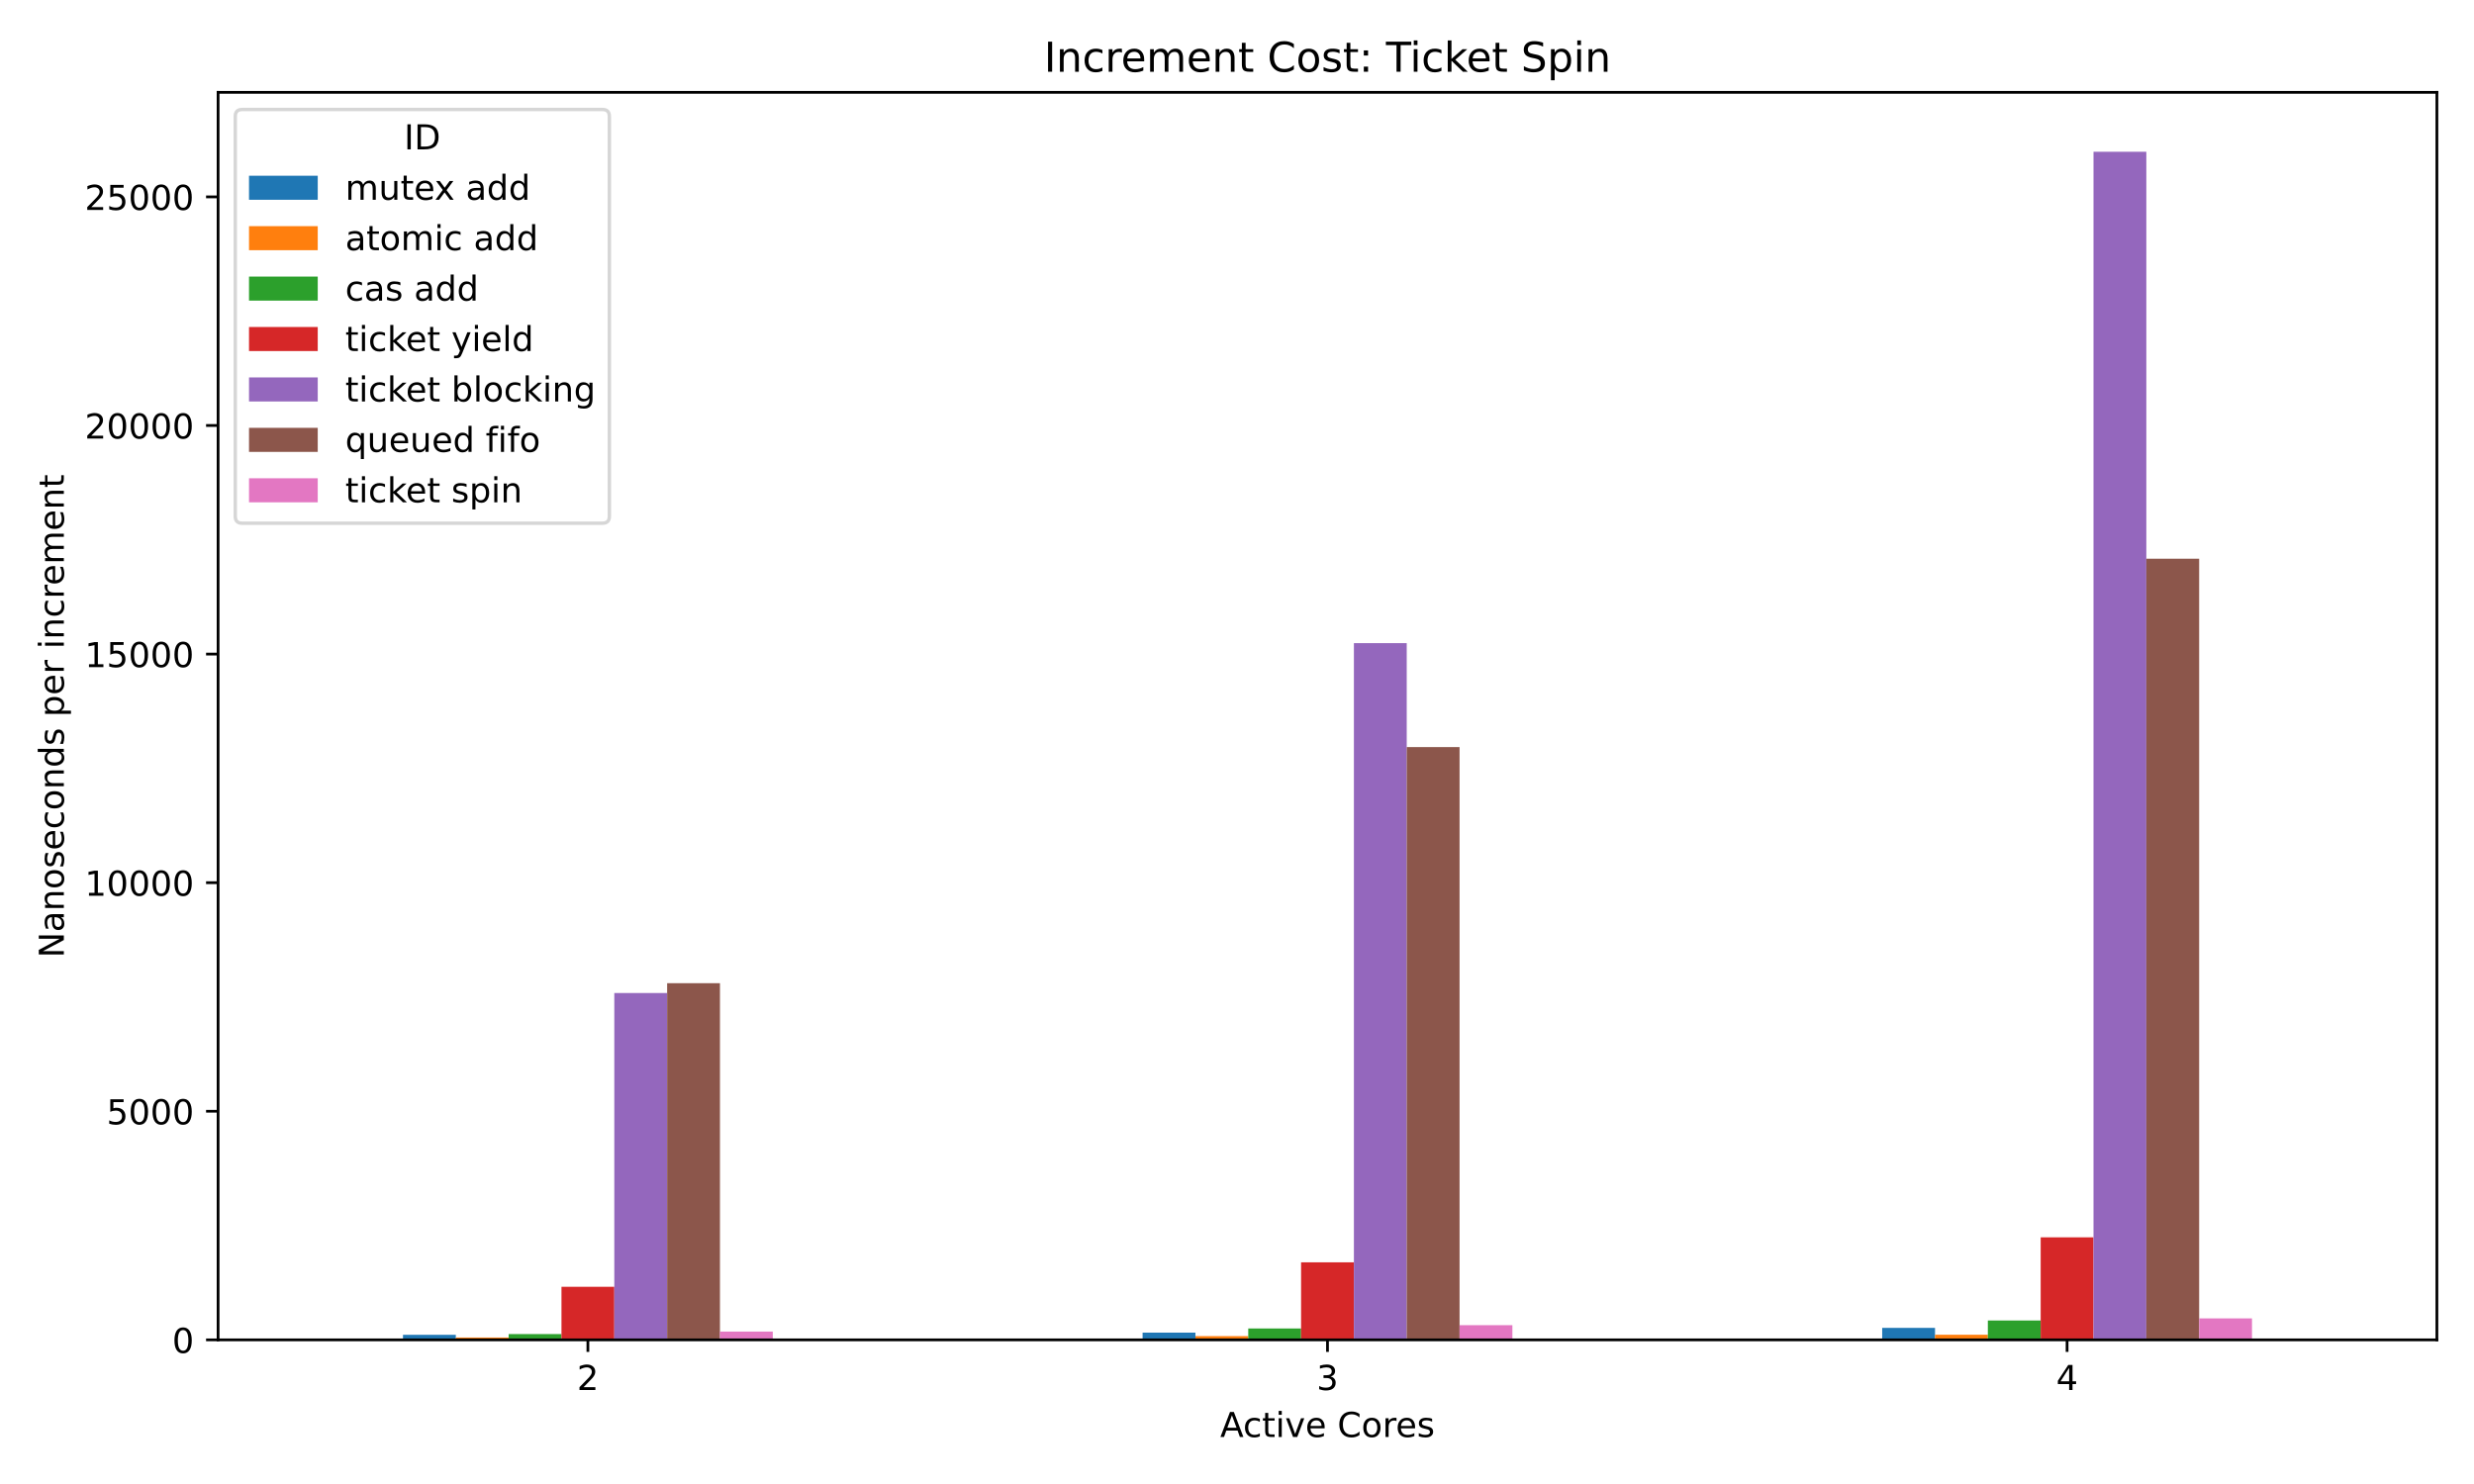
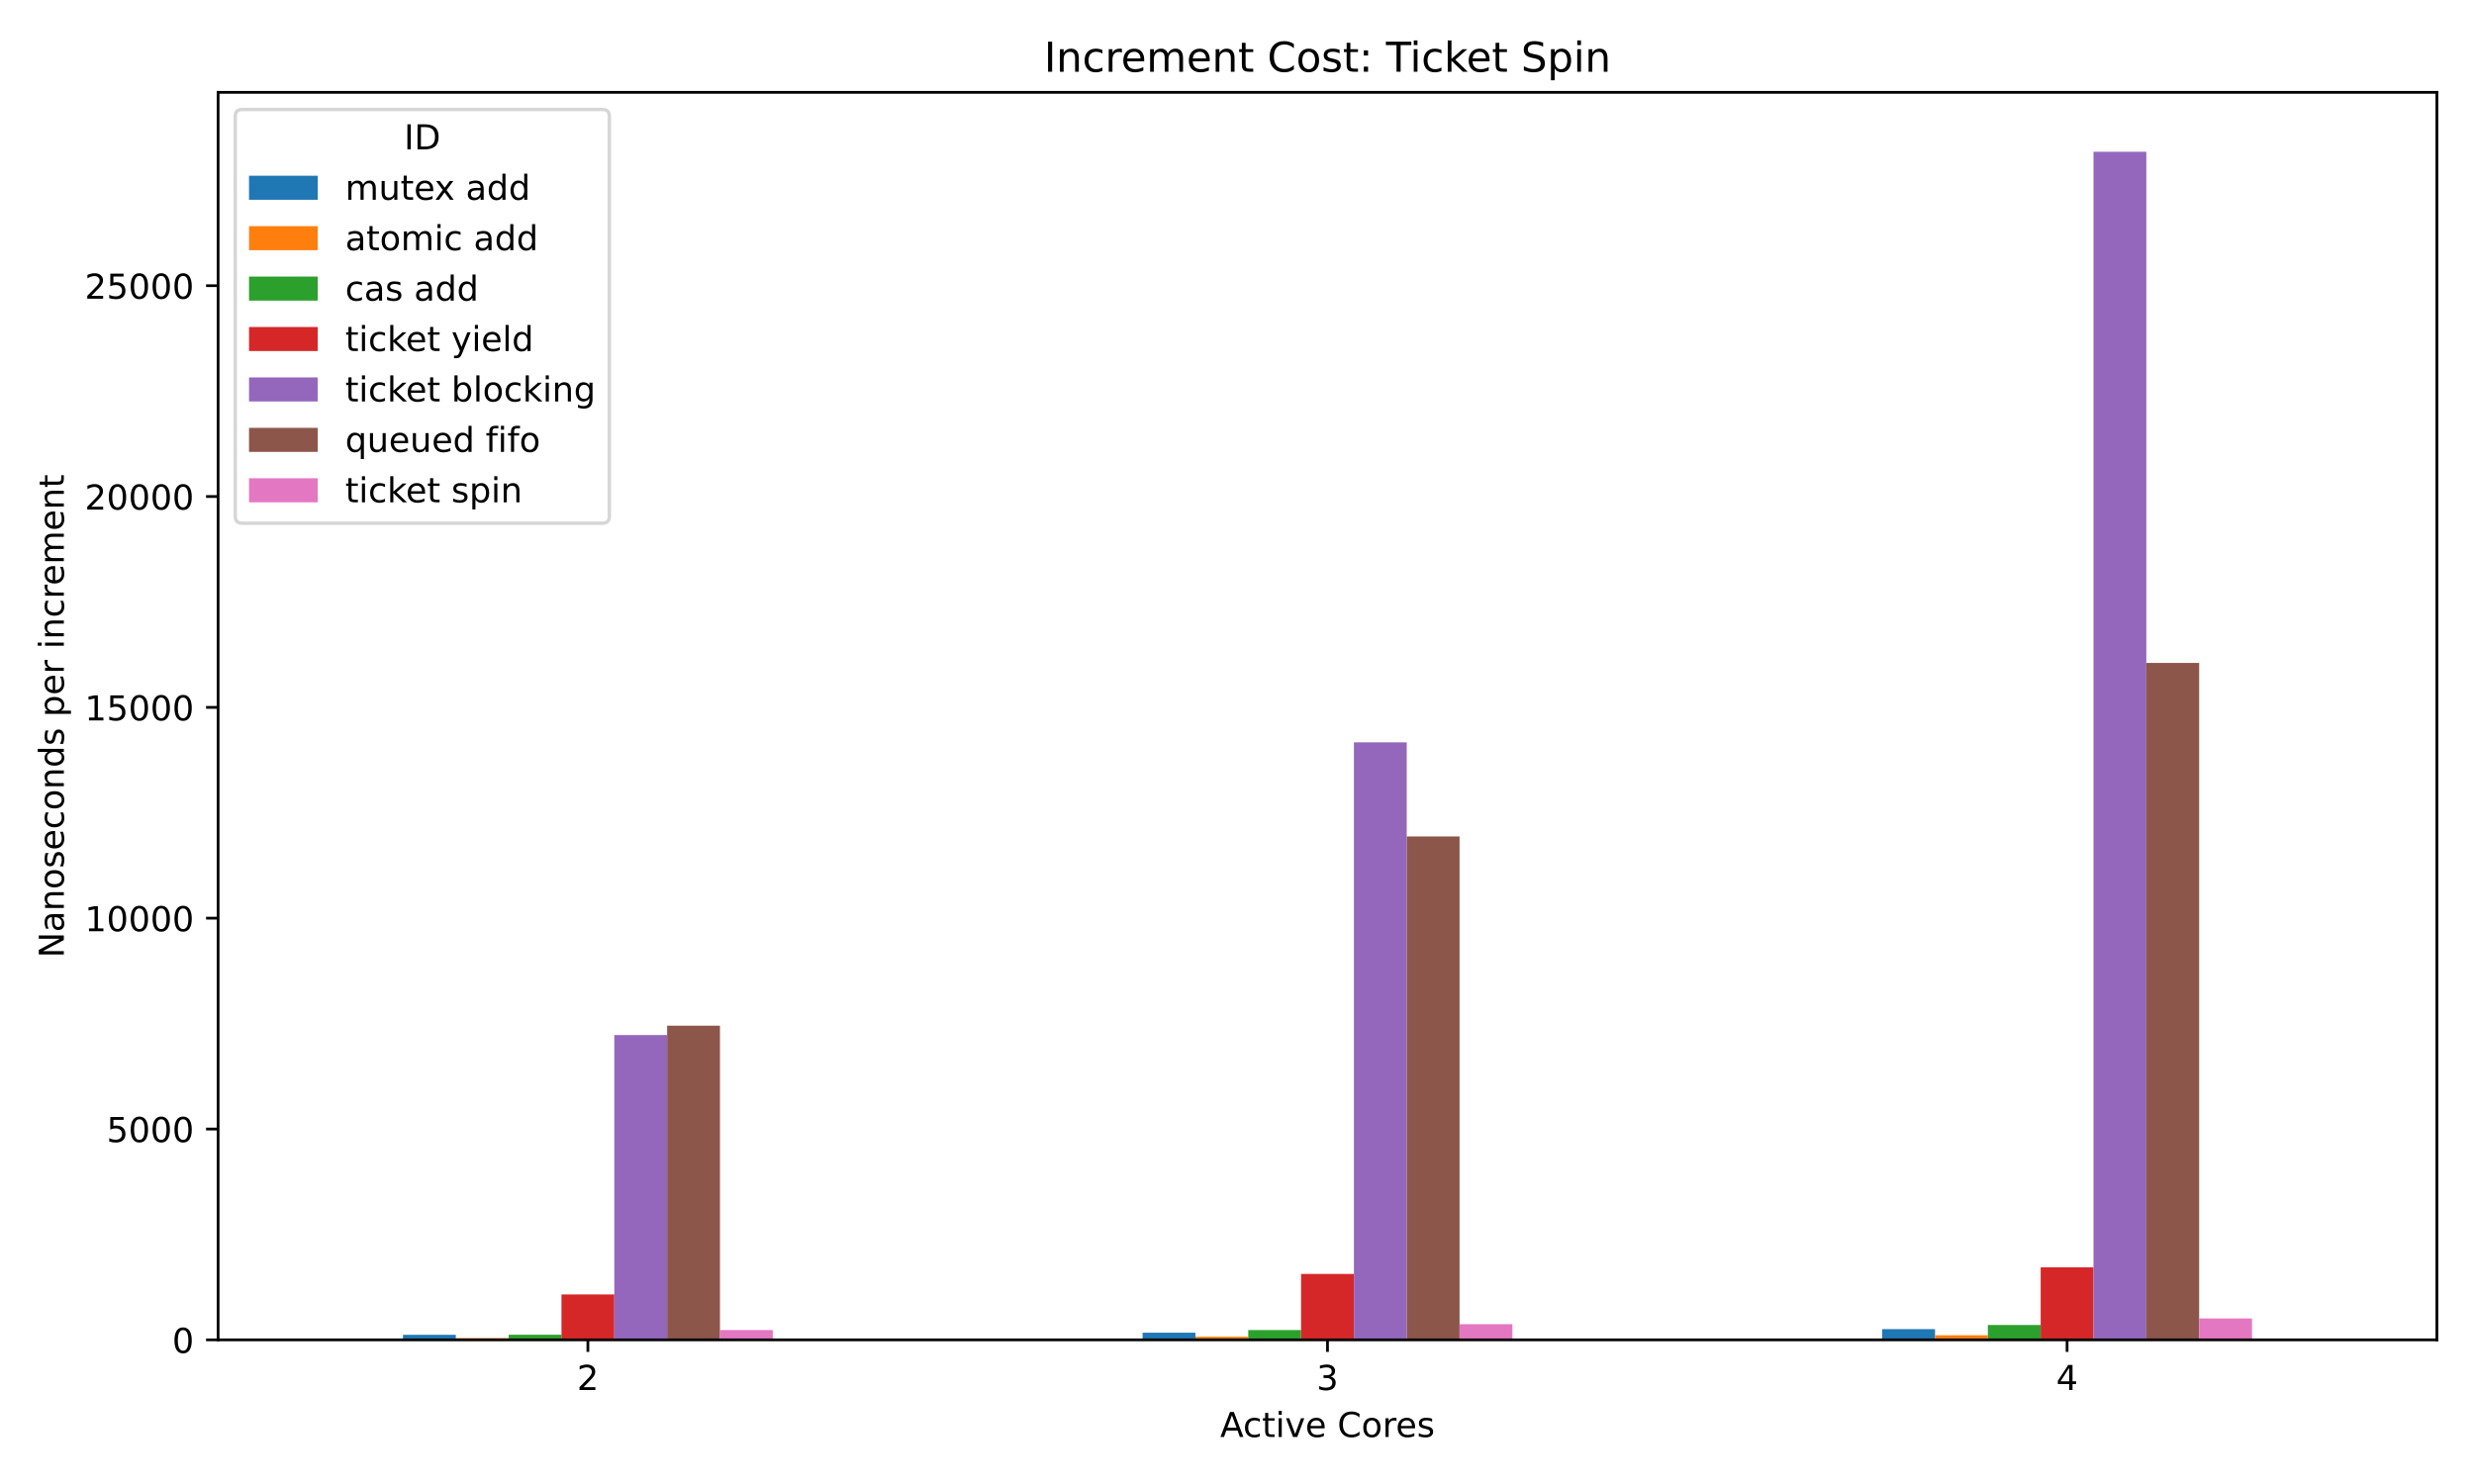
<svg xmlns="http://www.w3.org/2000/svg" xmlns:xlink="http://www.w3.org/1999/xlink" height="432pt" version="1.1" viewBox="0 0 720 432" width="720pt">
  <defs>
    <style type="text/css">
*{stroke-linecap:butt;stroke-linejoin:round;}
  </style>
  </defs>
  <g id="figure_1">
    <g id="patch_1">
      <path d="M 0 432  L 720 432  L 720 0  L 0 0  z " style="fill:#ffffff;" />
    </g>
    <g id="axes_1">
      <g id="patch_2">
        <path d="M 63.47 390.04  L 709.2 390.04  L 709.2 26.88  L 63.47 26.88  z " style="fill:#ffffff;" />
      </g>
      <g id="patch_3">
-         <path clip-path="url(#p05a8ab31e3)" d="M 117.281 390.04  L 132.655 390.04  L 132.655 388.56  L 117.281 388.56  z " style="fill:#1f77b4;" />
+         <path clip-path="url(#p05a8ab31e3)" d="M 117.281 390.04  L 132.655 390.04  L 132.655 388.572  L 117.281 388.572  z " style="fill:#1f77b4;" />
      </g>
      <g id="patch_4">
-         <path clip-path="url(#p05a8ab31e3)" d="M 332.524 390.04  L 347.899 390.04  L 347.899 387.942  L 332.524 387.942  z " style="fill:#1f77b4;" />
+         <path clip-path="url(#p05a8ab31e3)" d="M 332.524 390.04  L 347.899 390.04  L 347.899 387.954  L 332.524 387.954  z " style="fill:#1f77b4;" />
      </g>
      <g id="patch_5">
-         <path clip-path="url(#p05a8ab31e3)" d="M 547.768 390.04  L 563.142 390.04  L 563.142 386.562  L 547.768 386.562  z " style="fill:#1f77b4;" />
+         <path clip-path="url(#p05a8ab31e3)" d="M 547.768 390.04  L 563.142 390.04  L 563.142 386.923  L 547.768 386.923  z " style="fill:#1f77b4;" />
      </g>
      <g id="patch_6">
-         <path clip-path="url(#p05a8ab31e3)" d="M 132.655 390.04  L 148.03 390.04  L 148.03 389.363  L 132.655 389.363  z " style="fill:#ff7f0e;" />
+         <path clip-path="url(#p05a8ab31e3)" d="M 132.655 390.04  L 148.03 390.04  L 148.03 389.523  L 132.655 389.523  z " style="fill:#ff7f0e;" />
      </g>
      <g id="patch_7">
-         <path clip-path="url(#p05a8ab31e3)" d="M 347.899 390.04  L 363.273 390.04  L 363.273 388.957  L 347.899 388.957  z " style="fill:#ff7f0e;" />
+         <path clip-path="url(#p05a8ab31e3)" d="M 347.899 390.04  L 363.273 390.04  L 363.273 389.124  L 347.899 389.124  z " style="fill:#ff7f0e;" />
      </g>
      <g id="patch_8">
-         <path clip-path="url(#p05a8ab31e3)" d="M 563.142 390.04  L 578.517 390.04  L 578.517 388.551  L 563.142 388.551  z " style="fill:#ff7f0e;" />
+         <path clip-path="url(#p05a8ab31e3)" d="M 563.142 390.04  L 578.517 390.04  L 578.517 388.704  L 563.142 388.704  z " style="fill:#ff7f0e;" />
      </g>
      <g id="patch_9">
-         <path clip-path="url(#p05a8ab31e3)" d="M 148.03 390.04  L 163.404 390.04  L 163.404 388.366  L 148.03 388.366  z " style="fill:#2ca02c;" />
+         <path clip-path="url(#p05a8ab31e3)" d="M 148.03 390.04  L 163.404 390.04  L 163.404 388.55  L 148.03 388.55  z " style="fill:#2ca02c;" />
      </g>
      <g id="patch_10">
-         <path clip-path="url(#p05a8ab31e3)" d="M 363.273 390.04  L 378.648 390.04  L 378.648 386.733  L 363.273 386.733  z " style="fill:#2ca02c;" />
+         <path clip-path="url(#p05a8ab31e3)" d="M 363.273 390.04  L 378.648 390.04  L 378.648 387.182  L 363.273 387.182  z " style="fill:#2ca02c;" />
      </g>
      <g id="patch_11">
-         <path clip-path="url(#p05a8ab31e3)" d="M 578.517 390.04  L 593.891 390.04  L 593.891 384.41  L 578.517 384.41  z " style="fill:#2ca02c;" />
+         <path clip-path="url(#p05a8ab31e3)" d="M 578.517 390.04  L 593.891 390.04  L 593.891 385.709  L 578.517 385.709  z " style="fill:#2ca02c;" />
      </g>
      <g id="patch_12">
-         <path clip-path="url(#p05a8ab31e3)" d="M 163.404 390.04  L 178.779 390.04  L 178.779 374.593  L 163.404 374.593  z " style="fill:#d62728;" />
+         <path clip-path="url(#p05a8ab31e3)" d="M 163.404 390.04  L 178.779 390.04  L 178.779 376.82  L 163.404 376.82  z " style="fill:#d62728;" />
      </g>
      <g id="patch_13">
-         <path clip-path="url(#p05a8ab31e3)" d="M 378.648 390.04  L 394.022 390.04  L 394.022 367.468  L 378.648 367.468  z " style="fill:#d62728;" />
+         <path clip-path="url(#p05a8ab31e3)" d="M 378.648 390.04  L 394.022 390.04  L 394.022 370.85  L 378.648 370.85  z " style="fill:#d62728;" />
      </g>
      <g id="patch_14">
-         <path clip-path="url(#p05a8ab31e3)" d="M 593.891 390.04  L 609.266 390.04  L 609.266 360.201  L 593.891 360.201  z " style="fill:#d62728;" />
+         <path clip-path="url(#p05a8ab31e3)" d="M 593.891 390.04  L 609.266 390.04  L 609.266 368.923  L 593.891 368.923  z " style="fill:#d62728;" />
      </g>
      <g id="patch_15">
-         <path clip-path="url(#p05a8ab31e3)" d="M 178.779 390.04  L 194.153 390.04  L 194.153 289.07  L 178.779 289.07  z " style="fill:#9467bd;" />
+         <path clip-path="url(#p05a8ab31e3)" d="M 178.779 390.04  L 194.153 390.04  L 194.153 301.296  L 178.779 301.296  z " style="fill:#9467bd;" />
      </g>
      <g id="patch_16">
-         <path clip-path="url(#p05a8ab31e3)" d="M 394.022 390.04  L 409.397 390.04  L 409.397 187.228  L 394.022 187.228  z " style="fill:#9467bd;" />
+         <path clip-path="url(#p05a8ab31e3)" d="M 394.022 390.04  L 409.397 390.04  L 409.397 216.087  L 394.022 216.087  z " style="fill:#9467bd;" />
      </g>
      <g id="patch_17">
        <path clip-path="url(#p05a8ab31e3)" d="M 609.266 390.04  L 624.64 390.04  L 624.64 44.173  L 609.266 44.173  z " style="fill:#9467bd;" />
      </g>
      <g id="patch_18">
-         <path clip-path="url(#p05a8ab31e3)" d="M 194.153 390.04  L 209.528 390.04  L 209.528 286.213  L 194.153 286.213  z " style="fill:#8c564b;" />
+         <path clip-path="url(#p05a8ab31e3)" d="M 194.153 390.04  L 209.528 390.04  L 209.528 298.589  L 194.153 298.589  z " style="fill:#8c564b;" />
      </g>
      <g id="patch_19">
-         <path clip-path="url(#p05a8ab31e3)" d="M 409.397 390.04  L 424.771 390.04  L 424.771 217.477  L 409.397 217.477  z " style="fill:#8c564b;" />
+         <path clip-path="url(#p05a8ab31e3)" d="M 409.397 390.04  L 424.771 390.04  L 424.771 243.493  L 409.397 243.493  z " style="fill:#8c564b;" />
      </g>
      <g id="patch_20">
-         <path clip-path="url(#p05a8ab31e3)" d="M 624.64 390.04  L 640.015 390.04  L 640.015 162.636  L 624.64 162.636  z " style="fill:#8c564b;" />
+         <path clip-path="url(#p05a8ab31e3)" d="M 624.64 390.04  L 640.015 390.04  L 640.015 192.976  L 624.64 192.976  z " style="fill:#8c564b;" />
      </g>
      <g id="patch_21">
-         <path clip-path="url(#p05a8ab31e3)" d="M 209.528 390.04  L 224.903 390.04  L 224.903 387.62  L 209.528 387.62  z " style="fill:#e377c2;" />
+         <path clip-path="url(#p05a8ab31e3)" d="M 209.528 390.04  L 224.903 390.04  L 224.903 387.188  L 209.528 387.188  z " style="fill:#e377c2;" />
      </g>
      <g id="patch_22">
-         <path clip-path="url(#p05a8ab31e3)" d="M 424.771 390.04  L 440.146 390.04  L 440.146 385.76  L 424.771 385.76  z " style="fill:#e377c2;" />
+         <path clip-path="url(#p05a8ab31e3)" d="M 424.771 390.04  L 440.146 390.04  L 440.146 385.47  L 424.771 385.47  z " style="fill:#e377c2;" />
      </g>
      <g id="patch_23">
-         <path clip-path="url(#p05a8ab31e3)" d="M 640.015 390.04  L 655.389 390.04  L 655.389 383.797  L 640.015 383.797  z " style="fill:#e377c2;" />
+         <path clip-path="url(#p05a8ab31e3)" d="M 640.015 390.04  L 655.389 390.04  L 655.389 383.817  L 640.015 383.817  z " style="fill:#e377c2;" />
      </g>
      <g id="matplotlib.axis_1">
        <g id="xtick_1">
          <g id="line2d_1">
            <defs>
              <path d="M 0 0  L 0 3.5  " id="mfc518bbc66" style="stroke:#000000;stroke-width:0.8;" />
            </defs>
            <g>
              <use style="stroke:#000000;stroke-width:0.8;" x="171.092" xlink:href="#mfc518bbc66" y="390.04" />
            </g>
          </g>
          <g id="text_1">
            <defs>
              <path d="M 19.188 8.297  L 53.609 8.297  L 53.609 0  L 7.328 0  L 7.328 8.297  Q 12.938 14.109 22.625 23.891  Q 32.328 33.688 34.812 36.531  Q 39.547 41.844 41.422 45.531  Q 43.312 49.219 43.312 52.781  Q 43.312 58.594 39.234 62.25  Q 35.156 65.922 28.609 65.922  Q 23.969 65.922 18.812 64.312  Q 13.672 62.703 7.812 59.422  L 7.812 69.391  Q 13.766 71.781 18.938 73  Q 24.125 74.219 28.422 74.219  Q 39.75 74.219 46.484 68.547  Q 53.219 62.891 53.219 53.422  Q 53.219 48.922 51.531 44.891  Q 49.859 40.875 45.406 35.406  Q 44.188 33.984 37.641 27.219  Q 31.109 20.453 19.188 8.297  z " id="DejaVuSans-50" />
            </defs>
            <g transform="translate(167.9104 404.6384)scale(0.1 -0.1)">
              <use xlink:href="#DejaVuSans-50" />
            </g>
          </g>
        </g>
        <g id="xtick_2">
          <g id="line2d_2">
            <g>
              <use style="stroke:#000000;stroke-width:0.8;" x="386.335" xlink:href="#mfc518bbc66" y="390.04" />
            </g>
          </g>
          <g id="text_2">
            <defs>
              <path d="M 40.578 39.312  Q 47.656 37.797 51.625 33  Q 55.609 28.219 55.609 21.188  Q 55.609 10.406 48.188 4.484  Q 40.766 -1.422 27.094 -1.422  Q 22.516 -1.422 17.656 -0.516  Q 12.797 0.391 7.625 2.203  L 7.625 11.719  Q 11.719 9.328 16.594 8.109  Q 21.484 6.891 26.812 6.891  Q 36.078 6.891 40.938 10.547  Q 45.797 14.203 45.797 21.188  Q 45.797 27.641 41.281 31.266  Q 36.766 34.906 28.719 34.906  L 20.219 34.906  L 20.219 43.016  L 29.109 43.016  Q 36.375 43.016 40.234 45.922  Q 44.094 48.828 44.094 54.297  Q 44.094 59.906 40.109 62.906  Q 36.141 65.922 28.719 65.922  Q 24.656 65.922 20.016 65.031  Q 15.375 64.156 9.812 62.312  L 9.812 71.094  Q 15.438 72.656 20.344 73.438  Q 25.25 74.219 29.594 74.219  Q 40.828 74.219 47.359 69.109  Q 53.906 64.016 53.906 55.328  Q 53.906 49.266 50.438 45.094  Q 46.969 40.922 40.578 39.312  z " id="DejaVuSans-51" />
            </defs>
            <g transform="translate(383.1538 404.6384)scale(0.1 -0.1)">
              <use xlink:href="#DejaVuSans-51" />
            </g>
          </g>
        </g>
        <g id="xtick_3">
          <g id="line2d_3">
            <g>
              <use style="stroke:#000000;stroke-width:0.8;" x="601.578" xlink:href="#mfc518bbc66" y="390.04" />
            </g>
          </g>
          <g id="text_3">
            <defs>
              <path d="M 37.797 64.312  L 12.891 25.391  L 37.797 25.391  z M 35.203 72.906  L 47.609 72.906  L 47.609 25.391  L 58.016 25.391  L 58.016 17.188  L 47.609 17.188  L 47.609 0  L 37.797 0  L 37.797 17.188  L 4.891 17.188  L 4.891 26.703  z " id="DejaVuSans-52" />
            </defs>
            <g transform="translate(598.3971 404.6384)scale(0.1 -0.1)">
              <use xlink:href="#DejaVuSans-52" />
            </g>
          </g>
        </g>
        <g id="text_4">
          <defs>
            <path d="M 34.188 63.188  L 20.797 26.906  L 47.609 26.906  z M 28.609 72.906  L 39.797 72.906  L 67.578 0  L 57.328 0  L 50.688 18.703  L 17.828 18.703  L 11.188 0  L 0.781 0  z " id="DejaVuSans-65" />
            <path d="M 48.781 52.594  L 48.781 44.188  Q 44.969 46.297 41.141 47.344  Q 37.312 48.391 33.406 48.391  Q 24.656 48.391 19.812 42.844  Q 14.984 37.312 14.984 27.297  Q 14.984 17.281 19.812 11.734  Q 24.656 6.203 33.406 6.203  Q 37.312 6.203 41.141 7.25  Q 44.969 8.297 48.781 10.406  L 48.781 2.094  Q 45.016 0.344 40.984 -0.531  Q 36.969 -1.422 32.422 -1.422  Q 20.062 -1.422 12.781 6.344  Q 5.516 14.109 5.516 27.297  Q 5.516 40.672 12.859 48.328  Q 20.219 56 33.016 56  Q 37.156 56 41.109 55.141  Q 45.062 54.297 48.781 52.594  z " id="DejaVuSans-99" />
            <path d="M 18.312 70.219  L 18.312 54.688  L 36.812 54.688  L 36.812 47.703  L 18.312 47.703  L 18.312 18.016  Q 18.312 11.328 20.141 9.422  Q 21.969 7.516 27.594 7.516  L 36.812 7.516  L 36.812 0  L 27.594 0  Q 17.188 0 13.234 3.875  Q 9.281 7.766 9.281 18.016  L 9.281 47.703  L 2.688 47.703  L 2.688 54.688  L 9.281 54.688  L 9.281 70.219  z " id="DejaVuSans-116" />
            <path d="M 9.422 54.688  L 18.406 54.688  L 18.406 0  L 9.422 0  z M 9.422 75.984  L 18.406 75.984  L 18.406 64.594  L 9.422 64.594  z " id="DejaVuSans-105" />
            <path d="M 2.984 54.688  L 12.5 54.688  L 29.594 8.797  L 46.688 54.688  L 56.203 54.688  L 35.688 0  L 23.484 0  z " id="DejaVuSans-118" />
            <path d="M 56.203 29.594  L 56.203 25.203  L 14.891 25.203  Q 15.484 15.922 20.484 11.062  Q 25.484 6.203 34.422 6.203  Q 39.594 6.203 44.453 7.469  Q 49.312 8.734 54.109 11.281  L 54.109 2.781  Q 49.266 0.734 44.188 -0.344  Q 39.109 -1.422 33.891 -1.422  Q 20.797 -1.422 13.156 6.188  Q 5.516 13.812 5.516 26.812  Q 5.516 40.234 12.766 48.109  Q 20.016 56 32.328 56  Q 43.359 56 49.781 48.891  Q 56.203 41.797 56.203 29.594  z M 47.219 32.234  Q 47.125 39.594 43.094 43.984  Q 39.062 48.391 32.422 48.391  Q 24.906 48.391 20.391 44.141  Q 15.875 39.891 15.188 32.172  z " id="DejaVuSans-101" />
            <path id="DejaVuSans-32" />
            <path d="M 64.406 67.281  L 64.406 56.891  Q 59.422 61.531 53.781 63.812  Q 48.141 66.109 41.797 66.109  Q 29.297 66.109 22.656 58.469  Q 16.016 50.828 16.016 36.375  Q 16.016 21.969 22.656 14.328  Q 29.297 6.688 41.797 6.688  Q 48.141 6.688 53.781 8.984  Q 59.422 11.281 64.406 15.922  L 64.406 5.609  Q 59.234 2.094 53.438 0.328  Q 47.656 -1.422 41.219 -1.422  Q 24.656 -1.422 15.125 8.703  Q 5.609 18.844 5.609 36.375  Q 5.609 53.953 15.125 64.078  Q 24.656 74.219 41.219 74.219  Q 47.75 74.219 53.531 72.484  Q 59.328 70.75 64.406 67.281  z " id="DejaVuSans-67" />
            <path d="M 30.609 48.391  Q 23.391 48.391 19.188 42.75  Q 14.984 37.109 14.984 27.297  Q 14.984 17.484 19.156 11.844  Q 23.344 6.203 30.609 6.203  Q 37.797 6.203 41.984 11.859  Q 46.188 17.531 46.188 27.297  Q 46.188 37.016 41.984 42.703  Q 37.797 48.391 30.609 48.391  z M 30.609 56  Q 42.328 56 49.016 48.375  Q 55.719 40.766 55.719 27.297  Q 55.719 13.875 49.016 6.219  Q 42.328 -1.422 30.609 -1.422  Q 18.844 -1.422 12.172 6.219  Q 5.516 13.875 5.516 27.297  Q 5.516 40.766 12.172 48.375  Q 18.844 56 30.609 56  z " id="DejaVuSans-111" />
            <path d="M 41.109 46.297  Q 39.594 47.172 37.812 47.578  Q 36.031 48 33.891 48  Q 26.266 48 22.188 43.047  Q 18.109 38.094 18.109 28.812  L 18.109 0  L 9.078 0  L 9.078 54.688  L 18.109 54.688  L 18.109 46.188  Q 20.953 51.172 25.484 53.578  Q 30.031 56 36.531 56  Q 37.453 56 38.578 55.875  Q 39.703 55.766 41.062 55.516  z " id="DejaVuSans-114" />
            <path d="M 44.281 53.078  L 44.281 44.578  Q 40.484 46.531 36.375 47.5  Q 32.281 48.484 27.875 48.484  Q 21.188 48.484 17.844 46.438  Q 14.5 44.391 14.5 40.281  Q 14.5 37.156 16.891 35.375  Q 19.281 33.594 26.516 31.984  L 29.594 31.297  Q 39.156 29.25 43.188 25.516  Q 47.219 21.781 47.219 15.094  Q 47.219 7.469 41.188 3.016  Q 35.156 -1.422 24.609 -1.422  Q 20.219 -1.422 15.453 -0.562  Q 10.688 0.297 5.422 2  L 5.422 11.281  Q 10.406 8.688 15.234 7.391  Q 20.062 6.109 24.812 6.109  Q 31.156 6.109 34.562 8.281  Q 37.984 10.453 37.984 14.406  Q 37.984 18.062 35.516 20.016  Q 33.062 21.969 24.703 23.781  L 21.578 24.516  Q 13.234 26.266 9.516 29.906  Q 5.812 33.547 5.812 39.891  Q 5.812 47.609 11.281 51.797  Q 16.75 56 26.812 56  Q 31.781 56 36.172 55.266  Q 40.578 54.547 44.281 53.078  z " id="DejaVuSans-115" />
          </defs>
          <g transform="translate(355.1037 418.3166)scale(0.1 -0.1)">
            <use xlink:href="#DejaVuSans-65" />
            <use x="66.658" xlink:href="#DejaVuSans-99" />
            <use x="121.639" xlink:href="#DejaVuSans-116" />
            <use x="160.848" xlink:href="#DejaVuSans-105" />
            <use x="188.631" xlink:href="#DejaVuSans-118" />
            <use x="247.811" xlink:href="#DejaVuSans-101" />
            <use x="309.334" xlink:href="#DejaVuSans-32" />
            <use x="341.121" xlink:href="#DejaVuSans-67" />
            <use x="410.945" xlink:href="#DejaVuSans-111" />
            <use x="472.127" xlink:href="#DejaVuSans-114" />
            <use x="510.99" xlink:href="#DejaVuSans-101" />
            <use x="572.514" xlink:href="#DejaVuSans-115" />
          </g>
        </g>
      </g>
      <g id="matplotlib.axis_2">
        <g id="ytick_1">
          <g id="line2d_4">
            <defs>
              <path d="M 0 0  L -3.5 0  " id="m3a24eacd0e" style="stroke:#000000;stroke-width:0.8;" />
            </defs>
            <g>
              <use style="stroke:#000000;stroke-width:0.8;" x="63.47" xlink:href="#m3a24eacd0e" y="390.04" />
            </g>
          </g>
          <g id="text_5">
            <defs>
              <path d="M 31.781 66.406  Q 24.172 66.406 20.328 58.906  Q 16.5 51.422 16.5 36.375  Q 16.5 21.391 20.328 13.891  Q 24.172 6.391 31.781 6.391  Q 39.453 6.391 43.281 13.891  Q 47.125 21.391 47.125 36.375  Q 47.125 51.422 43.281 58.906  Q 39.453 66.406 31.781 66.406  z M 31.781 74.219  Q 44.047 74.219 50.516 64.516  Q 56.984 54.828 56.984 36.375  Q 56.984 17.969 50.516 8.266  Q 44.047 -1.422 31.781 -1.422  Q 19.531 -1.422 13.062 8.266  Q 6.594 17.969 6.594 36.375  Q 6.594 54.828 13.062 64.516  Q 19.531 74.219 31.781 74.219  z " id="DejaVuSans-48" />
            </defs>
            <g transform="translate(50.1075 393.8392)scale(0.1 -0.1)">
              <use xlink:href="#DejaVuSans-48" />
            </g>
          </g>
        </g>
        <g id="ytick_2">
          <g id="line2d_5">
            <g>
-               <use style="stroke:#000000;stroke-width:0.8;" x="63.47" xlink:href="#m3a24eacd0e" y="323.494" />
+               <use style="stroke:#000000;stroke-width:0.8;" x="63.47" xlink:href="#m3a24eacd0e" y="328.664" />
            </g>
          </g>
          <g id="text_6">
            <defs>
              <path d="M 10.797 72.906  L 49.516 72.906  L 49.516 64.594  L 19.828 64.594  L 19.828 46.734  Q 21.969 47.469 24.109 47.828  Q 26.266 48.188 28.422 48.188  Q 40.625 48.188 47.75 41.5  Q 54.891 34.812 54.891 23.391  Q 54.891 11.625 47.562 5.094  Q 40.234 -1.422 26.906 -1.422  Q 22.312 -1.422 17.547 -0.641  Q 12.797 0.141 7.719 1.703  L 7.719 11.625  Q 12.109 9.234 16.797 8.062  Q 21.484 6.891 26.703 6.891  Q 35.156 6.891 40.078 11.328  Q 45.016 15.766 45.016 23.391  Q 45.016 31 40.078 35.438  Q 35.156 39.891 26.703 39.891  Q 22.75 39.891 18.812 39.016  Q 14.891 38.141 10.797 36.281  z " id="DejaVuSans-53" />
            </defs>
-             <g transform="translate(31.02 327.2934)scale(0.1 -0.1)">
+             <g transform="translate(31.02 332.4635)scale(0.1 -0.1)">
              <use xlink:href="#DejaVuSans-53" />
              <use x="63.623" xlink:href="#DejaVuSans-48" />
              <use x="127.246" xlink:href="#DejaVuSans-48" />
              <use x="190.869" xlink:href="#DejaVuSans-48" />
            </g>
          </g>
        </g>
        <g id="ytick_3">
          <g id="line2d_6">
            <g>
-               <use style="stroke:#000000;stroke-width:0.8;" x="63.47" xlink:href="#m3a24eacd0e" y="256.948" />
+               <use style="stroke:#000000;stroke-width:0.8;" x="63.47" xlink:href="#m3a24eacd0e" y="267.289" />
            </g>
          </g>
          <g id="text_7">
            <defs>
              <path d="M 12.406 8.297  L 28.516 8.297  L 28.516 63.922  L 10.984 60.406  L 10.984 69.391  L 28.422 72.906  L 38.281 72.906  L 38.281 8.297  L 54.391 8.297  L 54.391 0  L 12.406 0  z " id="DejaVuSans-49" />
            </defs>
-             <g transform="translate(24.6575 260.7475)scale(0.1 -0.1)">
+             <g transform="translate(24.6575 271.0879)scale(0.1 -0.1)">
              <use xlink:href="#DejaVuSans-49" />
              <use x="63.623" xlink:href="#DejaVuSans-48" />
              <use x="127.246" xlink:href="#DejaVuSans-48" />
              <use x="190.869" xlink:href="#DejaVuSans-48" />
              <use x="254.492" xlink:href="#DejaVuSans-48" />
            </g>
          </g>
        </g>
        <g id="ytick_4">
          <g id="line2d_7">
            <g>
-               <use style="stroke:#000000;stroke-width:0.8;" x="63.47" xlink:href="#m3a24eacd0e" y="190.402" />
+               <use style="stroke:#000000;stroke-width:0.8;" x="63.47" xlink:href="#m3a24eacd0e" y="205.913" />
            </g>
          </g>
          <g id="text_8">
-             <g transform="translate(24.6575 194.2017)scale(0.1 -0.1)">
+             <g transform="translate(24.6575 209.7122)scale(0.1 -0.1)">
              <use xlink:href="#DejaVuSans-49" />
              <use x="63.623" xlink:href="#DejaVuSans-53" />
              <use x="127.246" xlink:href="#DejaVuSans-48" />
              <use x="190.869" xlink:href="#DejaVuSans-48" />
              <use x="254.492" xlink:href="#DejaVuSans-48" />
            </g>
          </g>
        </g>
        <g id="ytick_5">
          <g id="line2d_8">
            <g>
-               <use style="stroke:#000000;stroke-width:0.8;" x="63.47" xlink:href="#m3a24eacd0e" y="123.857" />
+               <use style="stroke:#000000;stroke-width:0.8;" x="63.47" xlink:href="#m3a24eacd0e" y="144.537" />
            </g>
          </g>
          <g id="text_9">
-             <g transform="translate(24.6575 127.6559)scale(0.1 -0.1)">
+             <g transform="translate(24.6575 148.3365)scale(0.1 -0.1)">
              <use xlink:href="#DejaVuSans-50" />
              <use x="63.623" xlink:href="#DejaVuSans-48" />
              <use x="127.246" xlink:href="#DejaVuSans-48" />
              <use x="190.869" xlink:href="#DejaVuSans-48" />
              <use x="254.492" xlink:href="#DejaVuSans-48" />
            </g>
          </g>
        </g>
        <g id="ytick_6">
          <g id="line2d_9">
            <g>
-               <use style="stroke:#000000;stroke-width:0.8;" x="63.47" xlink:href="#m3a24eacd0e" y="57.311" />
+               <use style="stroke:#000000;stroke-width:0.8;" x="63.47" xlink:href="#m3a24eacd0e" y="83.162" />
            </g>
          </g>
          <g id="text_10">
-             <g transform="translate(24.6575 61.11003)scale(0.1 -0.1)">
+             <g transform="translate(24.6575 86.96084)scale(0.1 -0.1)">
              <use xlink:href="#DejaVuSans-50" />
              <use x="63.623" xlink:href="#DejaVuSans-53" />
              <use x="127.246" xlink:href="#DejaVuSans-48" />
              <use x="190.869" xlink:href="#DejaVuSans-48" />
              <use x="254.492" xlink:href="#DejaVuSans-48" />
            </g>
          </g>
        </g>
        <g id="text_11">
          <defs>
            <path d="M 9.812 72.906  L 23.094 72.906  L 55.422 11.922  L 55.422 72.906  L 64.984 72.906  L 64.984 0  L 51.703 0  L 19.391 60.984  L 19.391 0  L 9.812 0  z " id="DejaVuSans-78" />
            <path d="M 34.281 27.484  Q 23.391 27.484 19.188 25  Q 14.984 22.516 14.984 16.5  Q 14.984 11.719 18.141 8.906  Q 21.297 6.109 26.703 6.109  Q 34.188 6.109 38.703 11.406  Q 43.219 16.703 43.219 25.484  L 43.219 27.484  z M 52.203 31.203  L 52.203 0  L 43.219 0  L 43.219 8.297  Q 40.141 3.328 35.547 0.953  Q 30.953 -1.422 24.312 -1.422  Q 15.922 -1.422 10.953 3.297  Q 6 8.016 6 15.922  Q 6 25.141 12.172 29.828  Q 18.359 34.516 30.609 34.516  L 43.219 34.516  L 43.219 35.406  Q 43.219 41.609 39.141 45  Q 35.062 48.391 27.688 48.391  Q 23 48.391 18.547 47.266  Q 14.109 46.141 10.016 43.891  L 10.016 52.203  Q 14.938 54.109 19.578 55.047  Q 24.219 56 28.609 56  Q 40.484 56 46.344 49.844  Q 52.203 43.703 52.203 31.203  z " id="DejaVuSans-97" />
            <path d="M 54.891 33.016  L 54.891 0  L 45.906 0  L 45.906 32.719  Q 45.906 40.484 42.875 44.328  Q 39.844 48.188 33.797 48.188  Q 26.516 48.188 22.312 43.547  Q 18.109 38.922 18.109 30.906  L 18.109 0  L 9.078 0  L 9.078 54.688  L 18.109 54.688  L 18.109 46.188  Q 21.344 51.125 25.703 53.562  Q 30.078 56 35.797 56  Q 45.219 56 50.047 50.172  Q 54.891 44.344 54.891 33.016  z " id="DejaVuSans-110" />
            <path d="M 45.406 46.391  L 45.406 75.984  L 54.391 75.984  L 54.391 0  L 45.406 0  L 45.406 8.203  Q 42.578 3.328 38.25 0.953  Q 33.938 -1.422 27.875 -1.422  Q 17.969 -1.422 11.734 6.484  Q 5.516 14.406 5.516 27.297  Q 5.516 40.188 11.734 48.094  Q 17.969 56 27.875 56  Q 33.938 56 38.25 53.625  Q 42.578 51.266 45.406 46.391  z M 14.797 27.297  Q 14.797 17.391 18.875 11.75  Q 22.953 6.109 30.078 6.109  Q 37.203 6.109 41.297 11.75  Q 45.406 17.391 45.406 27.297  Q 45.406 37.203 41.297 42.844  Q 37.203 48.484 30.078 48.484  Q 22.953 48.484 18.875 42.844  Q 14.797 37.203 14.797 27.297  z " id="DejaVuSans-100" />
            <path d="M 18.109 8.203  L 18.109 -20.797  L 9.078 -20.797  L 9.078 54.688  L 18.109 54.688  L 18.109 46.391  Q 20.953 51.266 25.266 53.625  Q 29.594 56 35.594 56  Q 45.562 56 51.781 48.094  Q 58.016 40.188 58.016 27.297  Q 58.016 14.406 51.781 6.484  Q 45.562 -1.422 35.594 -1.422  Q 29.594 -1.422 25.266 0.953  Q 20.953 3.328 18.109 8.203  z M 48.688 27.297  Q 48.688 37.203 44.609 42.844  Q 40.531 48.484 33.406 48.484  Q 26.266 48.484 22.188 42.844  Q 18.109 37.203 18.109 27.297  Q 18.109 17.391 22.188 11.75  Q 26.266 6.109 33.406 6.109  Q 40.531 6.109 44.609 11.75  Q 48.688 17.391 48.688 27.297  z " id="DejaVuSans-112" />
            <path d="M 52 44.188  Q 55.375 50.25 60.062 53.125  Q 64.75 56 71.094 56  Q 79.641 56 84.281 50.016  Q 88.922 44.047 88.922 33.016  L 88.922 0  L 79.891 0  L 79.891 32.719  Q 79.891 40.578 77.094 44.375  Q 74.312 48.188 68.609 48.188  Q 61.625 48.188 57.562 43.547  Q 53.516 38.922 53.516 30.906  L 53.516 0  L 44.484 0  L 44.484 32.719  Q 44.484 40.625 41.703 44.406  Q 38.922 48.188 33.109 48.188  Q 26.219 48.188 22.156 43.531  Q 18.109 38.875 18.109 30.906  L 18.109 0  L 9.078 0  L 9.078 54.688  L 18.109 54.688  L 18.109 46.188  Q 21.188 51.219 25.484 53.609  Q 29.781 56 35.688 56  Q 41.656 56 45.828 52.969  Q 50 49.953 52 44.188  z " id="DejaVuSans-109" />
          </defs>
          <g transform="translate(18.57781 278.817)rotate(-90)scale(0.1 -0.1)">
            <use xlink:href="#DejaVuSans-78" />
            <use x="74.805" xlink:href="#DejaVuSans-97" />
            <use x="136.084" xlink:href="#DejaVuSans-110" />
            <use x="199.463" xlink:href="#DejaVuSans-111" />
            <use x="260.645" xlink:href="#DejaVuSans-115" />
            <use x="312.744" xlink:href="#DejaVuSans-101" />
            <use x="374.268" xlink:href="#DejaVuSans-99" />
            <use x="429.248" xlink:href="#DejaVuSans-111" />
            <use x="490.43" xlink:href="#DejaVuSans-110" />
            <use x="553.809" xlink:href="#DejaVuSans-100" />
            <use x="617.285" xlink:href="#DejaVuSans-115" />
            <use x="669.385" xlink:href="#DejaVuSans-32" />
            <use x="701.172" xlink:href="#DejaVuSans-112" />
            <use x="764.648" xlink:href="#DejaVuSans-101" />
            <use x="826.172" xlink:href="#DejaVuSans-114" />
            <use x="867.285" xlink:href="#DejaVuSans-32" />
            <use x="899.072" xlink:href="#DejaVuSans-105" />
            <use x="926.855" xlink:href="#DejaVuSans-110" />
            <use x="990.234" xlink:href="#DejaVuSans-99" />
            <use x="1045.215" xlink:href="#DejaVuSans-114" />
            <use x="1084.078" xlink:href="#DejaVuSans-101" />
            <use x="1145.602" xlink:href="#DejaVuSans-109" />
            <use x="1243.014" xlink:href="#DejaVuSans-101" />
            <use x="1304.537" xlink:href="#DejaVuSans-110" />
            <use x="1367.916" xlink:href="#DejaVuSans-116" />
          </g>
        </g>
      </g>
      <g id="patch_24">
        <path d="M 63.47 390.04  L 63.47 26.88  " style="fill:none;stroke:#000000;stroke-linecap:square;stroke-linejoin:miter;stroke-width:0.8;" />
      </g>
      <g id="patch_25">
        <path d="M 709.2 390.04  L 709.2 26.88  " style="fill:none;stroke:#000000;stroke-linecap:square;stroke-linejoin:miter;stroke-width:0.8;" />
      </g>
      <g id="patch_26">
        <path d="M 63.47 390.04  L 709.2 390.04  " style="fill:none;stroke:#000000;stroke-linecap:square;stroke-linejoin:miter;stroke-width:0.8;" />
      </g>
      <g id="patch_27">
        <path d="M 63.47 26.88  L 709.2 26.88  " style="fill:none;stroke:#000000;stroke-linecap:square;stroke-linejoin:miter;stroke-width:0.8;" />
      </g>
      <g id="text_12">
        <defs>
          <path d="M 9.812 72.906  L 19.672 72.906  L 19.672 0  L 9.812 0  z " id="DejaVuSans-73" />
          <path d="M 11.719 12.406  L 22.016 12.406  L 22.016 0  L 11.719 0  z M 11.719 51.703  L 22.016 51.703  L 22.016 39.312  L 11.719 39.312  z " id="DejaVuSans-58" />
          <path d="M -0.297 72.906  L 61.375 72.906  L 61.375 64.594  L 35.5 64.594  L 35.5 0  L 25.594 0  L 25.594 64.594  L -0.297 64.594  z " id="DejaVuSans-84" />
          <path d="M 9.078 75.984  L 18.109 75.984  L 18.109 31.109  L 44.922 54.688  L 56.391 54.688  L 27.391 29.109  L 57.625 0  L 45.906 0  L 18.109 26.703  L 18.109 0  L 9.078 0  z " id="DejaVuSans-107" />
          <path d="M 53.516 70.516  L 53.516 60.891  Q 47.906 63.578 42.922 64.891  Q 37.938 66.219 33.297 66.219  Q 25.25 66.219 20.875 63.094  Q 16.5 59.969 16.5 54.203  Q 16.5 49.359 19.406 46.891  Q 22.312 44.438 30.422 42.922  L 36.375 41.703  Q 47.406 39.594 52.656 34.297  Q 57.906 29 57.906 20.125  Q 57.906 9.516 50.797 4.047  Q 43.703 -1.422 29.984 -1.422  Q 24.812 -1.422 18.969 -0.25  Q 13.141 0.922 6.891 3.219  L 6.891 13.375  Q 12.891 10.016 18.656 8.297  Q 24.422 6.594 29.984 6.594  Q 38.422 6.594 43.016 9.906  Q 47.609 13.234 47.609 19.391  Q 47.609 24.75 44.312 27.781  Q 41.016 30.812 33.5 32.328  L 27.484 33.5  Q 16.453 35.688 11.516 40.375  Q 6.594 45.062 6.594 53.422  Q 6.594 63.094 13.406 68.656  Q 20.219 74.219 32.172 74.219  Q 37.312 74.219 42.625 73.281  Q 47.953 72.359 53.516 70.516  z " id="DejaVuSans-83" />
        </defs>
        <g transform="translate(303.8369 20.88)scale(0.12 -0.12)">
          <use xlink:href="#DejaVuSans-73" />
          <use x="29.492" xlink:href="#DejaVuSans-110" />
          <use x="92.871" xlink:href="#DejaVuSans-99" />
          <use x="147.852" xlink:href="#DejaVuSans-114" />
          <use x="186.715" xlink:href="#DejaVuSans-101" />
          <use x="248.238" xlink:href="#DejaVuSans-109" />
          <use x="345.65" xlink:href="#DejaVuSans-101" />
          <use x="407.174" xlink:href="#DejaVuSans-110" />
          <use x="470.553" xlink:href="#DejaVuSans-116" />
          <use x="509.762" xlink:href="#DejaVuSans-32" />
          <use x="541.549" xlink:href="#DejaVuSans-67" />
          <use x="611.373" xlink:href="#DejaVuSans-111" />
          <use x="672.555" xlink:href="#DejaVuSans-115" />
          <use x="724.654" xlink:href="#DejaVuSans-116" />
          <use x="763.863" xlink:href="#DejaVuSans-58" />
          <use x="797.555" xlink:href="#DejaVuSans-32" />
          <use x="829.342" xlink:href="#DejaVuSans-84" />
          <use x="887.301" xlink:href="#DejaVuSans-105" />
          <use x="915.084" xlink:href="#DejaVuSans-99" />
          <use x="970.064" xlink:href="#DejaVuSans-107" />
          <use x="1024.35" xlink:href="#DejaVuSans-101" />
          <use x="1085.873" xlink:href="#DejaVuSans-116" />
          <use x="1125.082" xlink:href="#DejaVuSans-32" />
          <use x="1156.869" xlink:href="#DejaVuSans-83" />
          <use x="1220.346" xlink:href="#DejaVuSans-112" />
          <use x="1283.822" xlink:href="#DejaVuSans-105" />
          <use x="1311.605" xlink:href="#DejaVuSans-110" />
        </g>
      </g>
      <g id="legend_1">
        <g id="patch_28">
          <path d="M 70.47 152.305  L 175.345 152.305  Q 177.345 152.305 177.345 150.305  L 177.345 33.88  Q 177.345 31.88 175.345 31.88  L 70.47 31.88  Q 68.47 31.88 68.47 33.88  L 68.47 150.305  Q 68.47 152.305 70.47 152.305  z " style="fill:#ffffff;opacity:0.8;stroke:#cccccc;stroke-linejoin:miter;" />
        </g>
        <g id="text_13">
          <defs>
            <path d="M 19.672 64.797  L 19.672 8.109  L 31.594 8.109  Q 46.688 8.109 53.688 14.938  Q 60.688 21.781 60.688 36.531  Q 60.688 51.172 53.688 57.984  Q 46.688 64.797 31.594 64.797  z M 9.812 72.906  L 30.078 72.906  Q 51.266 72.906 61.172 64.094  Q 71.094 55.281 71.094 36.531  Q 71.094 17.672 61.125 8.828  Q 51.172 0 30.078 0  L 9.812 0  z " id="DejaVuSans-68" />
          </defs>
          <g transform="translate(117.5825 43.47844)scale(0.1 -0.1)">
            <use xlink:href="#DejaVuSans-73" />
            <use x="29.492" xlink:href="#DejaVuSans-68" />
          </g>
        </g>
        <g id="patch_29">
          <path d="M 72.47 58.157  L 92.47 58.157  L 92.47 51.157  L 72.47 51.157  z " style="fill:#1f77b4;" />
        </g>
        <g id="text_14">
          <defs>
            <path d="M 8.5 21.578  L 8.5 54.688  L 17.484 54.688  L 17.484 21.922  Q 17.484 14.156 20.5 10.266  Q 23.531 6.391 29.594 6.391  Q 36.859 6.391 41.078 11.031  Q 45.312 15.672 45.312 23.688  L 45.312 54.688  L 54.297 54.688  L 54.297 0  L 45.312 0  L 45.312 8.406  Q 42.047 3.422 37.719 1  Q 33.406 -1.422 27.688 -1.422  Q 18.266 -1.422 13.375 4.438  Q 8.5 10.297 8.5 21.578  z M 31.109 56  z " id="DejaVuSans-117" />
            <path d="M 54.891 54.688  L 35.109 28.078  L 55.906 0  L 45.312 0  L 29.391 21.484  L 13.484 0  L 2.875 0  L 24.125 28.609  L 4.688 54.688  L 15.281 54.688  L 29.781 35.203  L 44.281 54.688  z " id="DejaVuSans-120" />
          </defs>
          <g transform="translate(100.47 58.15656)scale(0.1 -0.1)">
            <use xlink:href="#DejaVuSans-109" />
            <use x="97.412" xlink:href="#DejaVuSans-117" />
            <use x="160.791" xlink:href="#DejaVuSans-116" />
            <use x="200" xlink:href="#DejaVuSans-101" />
            <use x="259.773" xlink:href="#DejaVuSans-120" />
            <use x="318.953" xlink:href="#DejaVuSans-32" />
            <use x="350.74" xlink:href="#DejaVuSans-97" />
            <use x="412.02" xlink:href="#DejaVuSans-100" />
            <use x="475.496" xlink:href="#DejaVuSans-100" />
          </g>
        </g>
        <g id="patch_30">
          <path d="M 72.47 72.835  L 92.47 72.835  L 92.47 65.835  L 72.47 65.835  z " style="fill:#ff7f0e;" />
        </g>
        <g id="text_15">
          <g transform="translate(100.47 72.83469)scale(0.1 -0.1)">
            <use xlink:href="#DejaVuSans-97" />
            <use x="61.279" xlink:href="#DejaVuSans-116" />
            <use x="100.488" xlink:href="#DejaVuSans-111" />
            <use x="161.67" xlink:href="#DejaVuSans-109" />
            <use x="259.082" xlink:href="#DejaVuSans-105" />
            <use x="286.865" xlink:href="#DejaVuSans-99" />
            <use x="341.846" xlink:href="#DejaVuSans-32" />
            <use x="373.633" xlink:href="#DejaVuSans-97" />
            <use x="434.912" xlink:href="#DejaVuSans-100" />
            <use x="498.389" xlink:href="#DejaVuSans-100" />
          </g>
        </g>
        <g id="patch_31">
          <path d="M 72.47 87.513  L 92.47 87.513  L 92.47 80.513  L 72.47 80.513  z " style="fill:#2ca02c;" />
        </g>
        <g id="text_16">
          <g transform="translate(100.47 87.51281)scale(0.1 -0.1)">
            <use xlink:href="#DejaVuSans-99" />
            <use x="54.98" xlink:href="#DejaVuSans-97" />
            <use x="116.26" xlink:href="#DejaVuSans-115" />
            <use x="168.359" xlink:href="#DejaVuSans-32" />
            <use x="200.146" xlink:href="#DejaVuSans-97" />
            <use x="261.426" xlink:href="#DejaVuSans-100" />
            <use x="324.902" xlink:href="#DejaVuSans-100" />
          </g>
        </g>
        <g id="patch_32">
          <path d="M 72.47 102.191  L 92.47 102.191  L 92.47 95.191  L 72.47 95.191  z " style="fill:#d62728;" />
        </g>
        <g id="text_17">
          <defs>
            <path d="M 32.172 -5.078  Q 28.375 -14.844 24.75 -17.812  Q 21.141 -20.797 15.094 -20.797  L 7.906 -20.797  L 7.906 -13.281  L 13.188 -13.281  Q 16.891 -13.281 18.938 -11.516  Q 21 -9.766 23.484 -3.219  L 25.094 0.875  L 2.984 54.688  L 12.5 54.688  L 29.594 11.922  L 46.688 54.688  L 56.203 54.688  z " id="DejaVuSans-121" />
            <path d="M 9.422 75.984  L 18.406 75.984  L 18.406 0  L 9.422 0  z " id="DejaVuSans-108" />
          </defs>
          <g transform="translate(100.47 102.1909)scale(0.1 -0.1)">
            <use xlink:href="#DejaVuSans-116" />
            <use x="39.209" xlink:href="#DejaVuSans-105" />
            <use x="66.992" xlink:href="#DejaVuSans-99" />
            <use x="121.973" xlink:href="#DejaVuSans-107" />
            <use x="176.258" xlink:href="#DejaVuSans-101" />
            <use x="237.781" xlink:href="#DejaVuSans-116" />
            <use x="276.99" xlink:href="#DejaVuSans-32" />
            <use x="308.777" xlink:href="#DejaVuSans-121" />
            <use x="367.957" xlink:href="#DejaVuSans-105" />
            <use x="395.74" xlink:href="#DejaVuSans-101" />
            <use x="457.264" xlink:href="#DejaVuSans-108" />
            <use x="485.047" xlink:href="#DejaVuSans-100" />
          </g>
        </g>
        <g id="patch_33">
          <path d="M 72.47 116.869  L 92.47 116.869  L 92.47 109.869  L 72.47 109.869  z " style="fill:#9467bd;" />
        </g>
        <g id="text_18">
          <defs>
            <path d="M 48.688 27.297  Q 48.688 37.203 44.609 42.844  Q 40.531 48.484 33.406 48.484  Q 26.266 48.484 22.188 42.844  Q 18.109 37.203 18.109 27.297  Q 18.109 17.391 22.188 11.75  Q 26.266 6.109 33.406 6.109  Q 40.531 6.109 44.609 11.75  Q 48.688 17.391 48.688 27.297  z M 18.109 46.391  Q 20.953 51.266 25.266 53.625  Q 29.594 56 35.594 56  Q 45.562 56 51.781 48.094  Q 58.016 40.188 58.016 27.297  Q 58.016 14.406 51.781 6.484  Q 45.562 -1.422 35.594 -1.422  Q 29.594 -1.422 25.266 0.953  Q 20.953 3.328 18.109 8.203  L 18.109 0  L 9.078 0  L 9.078 75.984  L 18.109 75.984  z " id="DejaVuSans-98" />
            <path d="M 45.406 27.984  Q 45.406 37.75 41.375 43.109  Q 37.359 48.484 30.078 48.484  Q 22.859 48.484 18.828 43.109  Q 14.797 37.75 14.797 27.984  Q 14.797 18.266 18.828 12.891  Q 22.859 7.516 30.078 7.516  Q 37.359 7.516 41.375 12.891  Q 45.406 18.266 45.406 27.984  z M 54.391 6.781  Q 54.391 -7.172 48.188 -13.984  Q 42 -20.797 29.203 -20.797  Q 24.469 -20.797 20.266 -20.094  Q 16.062 -19.391 12.109 -17.922  L 12.109 -9.188  Q 16.062 -11.328 19.922 -12.344  Q 23.781 -13.375 27.781 -13.375  Q 36.625 -13.375 41.016 -8.766  Q 45.406 -4.156 45.406 5.172  L 45.406 9.625  Q 42.625 4.781 38.281 2.391  Q 33.938 0 27.875 0  Q 17.828 0 11.672 7.656  Q 5.516 15.328 5.516 27.984  Q 5.516 40.672 11.672 48.328  Q 17.828 56 27.875 56  Q 33.938 56 38.281 53.609  Q 42.625 51.219 45.406 46.391  L 45.406 54.688  L 54.391 54.688  z " id="DejaVuSans-103" />
          </defs>
          <g transform="translate(100.47 116.8691)scale(0.1 -0.1)">
            <use xlink:href="#DejaVuSans-116" />
            <use x="39.209" xlink:href="#DejaVuSans-105" />
            <use x="66.992" xlink:href="#DejaVuSans-99" />
            <use x="121.973" xlink:href="#DejaVuSans-107" />
            <use x="176.258" xlink:href="#DejaVuSans-101" />
            <use x="237.781" xlink:href="#DejaVuSans-116" />
            <use x="276.99" xlink:href="#DejaVuSans-32" />
            <use x="308.777" xlink:href="#DejaVuSans-98" />
            <use x="372.254" xlink:href="#DejaVuSans-108" />
            <use x="400.037" xlink:href="#DejaVuSans-111" />
            <use x="461.219" xlink:href="#DejaVuSans-99" />
            <use x="516.199" xlink:href="#DejaVuSans-107" />
            <use x="574.109" xlink:href="#DejaVuSans-105" />
            <use x="601.893" xlink:href="#DejaVuSans-110" />
            <use x="665.271" xlink:href="#DejaVuSans-103" />
          </g>
        </g>
        <g id="patch_34">
          <path d="M 72.47 131.547  L 92.47 131.547  L 92.47 124.547  L 72.47 124.547  z " style="fill:#8c564b;" />
        </g>
        <g id="text_19">
          <defs>
            <path d="M 14.797 27.297  Q 14.797 17.391 18.875 11.75  Q 22.953 6.109 30.078 6.109  Q 37.203 6.109 41.297 11.75  Q 45.406 17.391 45.406 27.297  Q 45.406 37.203 41.297 42.844  Q 37.203 48.484 30.078 48.484  Q 22.953 48.484 18.875 42.844  Q 14.797 37.203 14.797 27.297  z M 45.406 8.203  Q 42.578 3.328 38.25 0.953  Q 33.938 -1.422 27.875 -1.422  Q 17.969 -1.422 11.734 6.484  Q 5.516 14.406 5.516 27.297  Q 5.516 40.188 11.734 48.094  Q 17.969 56 27.875 56  Q 33.938 56 38.25 53.625  Q 42.578 51.266 45.406 46.391  L 45.406 54.688  L 54.391 54.688  L 54.391 -20.797  L 45.406 -20.797  z " id="DejaVuSans-113" />
            <path d="M 37.109 75.984  L 37.109 68.5  L 28.516 68.5  Q 23.688 68.5 21.797 66.547  Q 19.922 64.594 19.922 59.516  L 19.922 54.688  L 34.719 54.688  L 34.719 47.703  L 19.922 47.703  L 19.922 0  L 10.891 0  L 10.891 47.703  L 2.297 47.703  L 2.297 54.688  L 10.891 54.688  L 10.891 58.5  Q 10.891 67.625 15.141 71.797  Q 19.391 75.984 28.609 75.984  z " id="DejaVuSans-102" />
          </defs>
          <g transform="translate(100.47 131.5472)scale(0.1 -0.1)">
            <use xlink:href="#DejaVuSans-113" />
            <use x="63.477" xlink:href="#DejaVuSans-117" />
            <use x="126.855" xlink:href="#DejaVuSans-101" />
            <use x="188.379" xlink:href="#DejaVuSans-117" />
            <use x="251.758" xlink:href="#DejaVuSans-101" />
            <use x="313.281" xlink:href="#DejaVuSans-100" />
            <use x="376.758" xlink:href="#DejaVuSans-32" />
            <use x="408.545" xlink:href="#DejaVuSans-102" />
            <use x="443.75" xlink:href="#DejaVuSans-105" />
            <use x="471.533" xlink:href="#DejaVuSans-102" />
            <use x="506.738" xlink:href="#DejaVuSans-111" />
          </g>
        </g>
        <g id="patch_35">
          <path d="M 72.47 146.225  L 92.47 146.225  L 92.47 139.225  L 72.47 139.225  z " style="fill:#e377c2;" />
        </g>
        <g id="text_20">
          <g transform="translate(100.47 146.2253)scale(0.1 -0.1)">
            <use xlink:href="#DejaVuSans-116" />
            <use x="39.209" xlink:href="#DejaVuSans-105" />
            <use x="66.992" xlink:href="#DejaVuSans-99" />
            <use x="121.973" xlink:href="#DejaVuSans-107" />
            <use x="176.258" xlink:href="#DejaVuSans-101" />
            <use x="237.781" xlink:href="#DejaVuSans-116" />
            <use x="276.99" xlink:href="#DejaVuSans-32" />
            <use x="308.777" xlink:href="#DejaVuSans-115" />
            <use x="360.877" xlink:href="#DejaVuSans-112" />
            <use x="424.354" xlink:href="#DejaVuSans-105" />
            <use x="452.137" xlink:href="#DejaVuSans-110" />
          </g>
        </g>
      </g>
    </g>
  </g>
  <defs>
    <clipPath id="p05a8ab31e3">
      <rect height="363.16" width="645.73" x="63.47" y="26.88" />
    </clipPath>
  </defs>
</svg>
